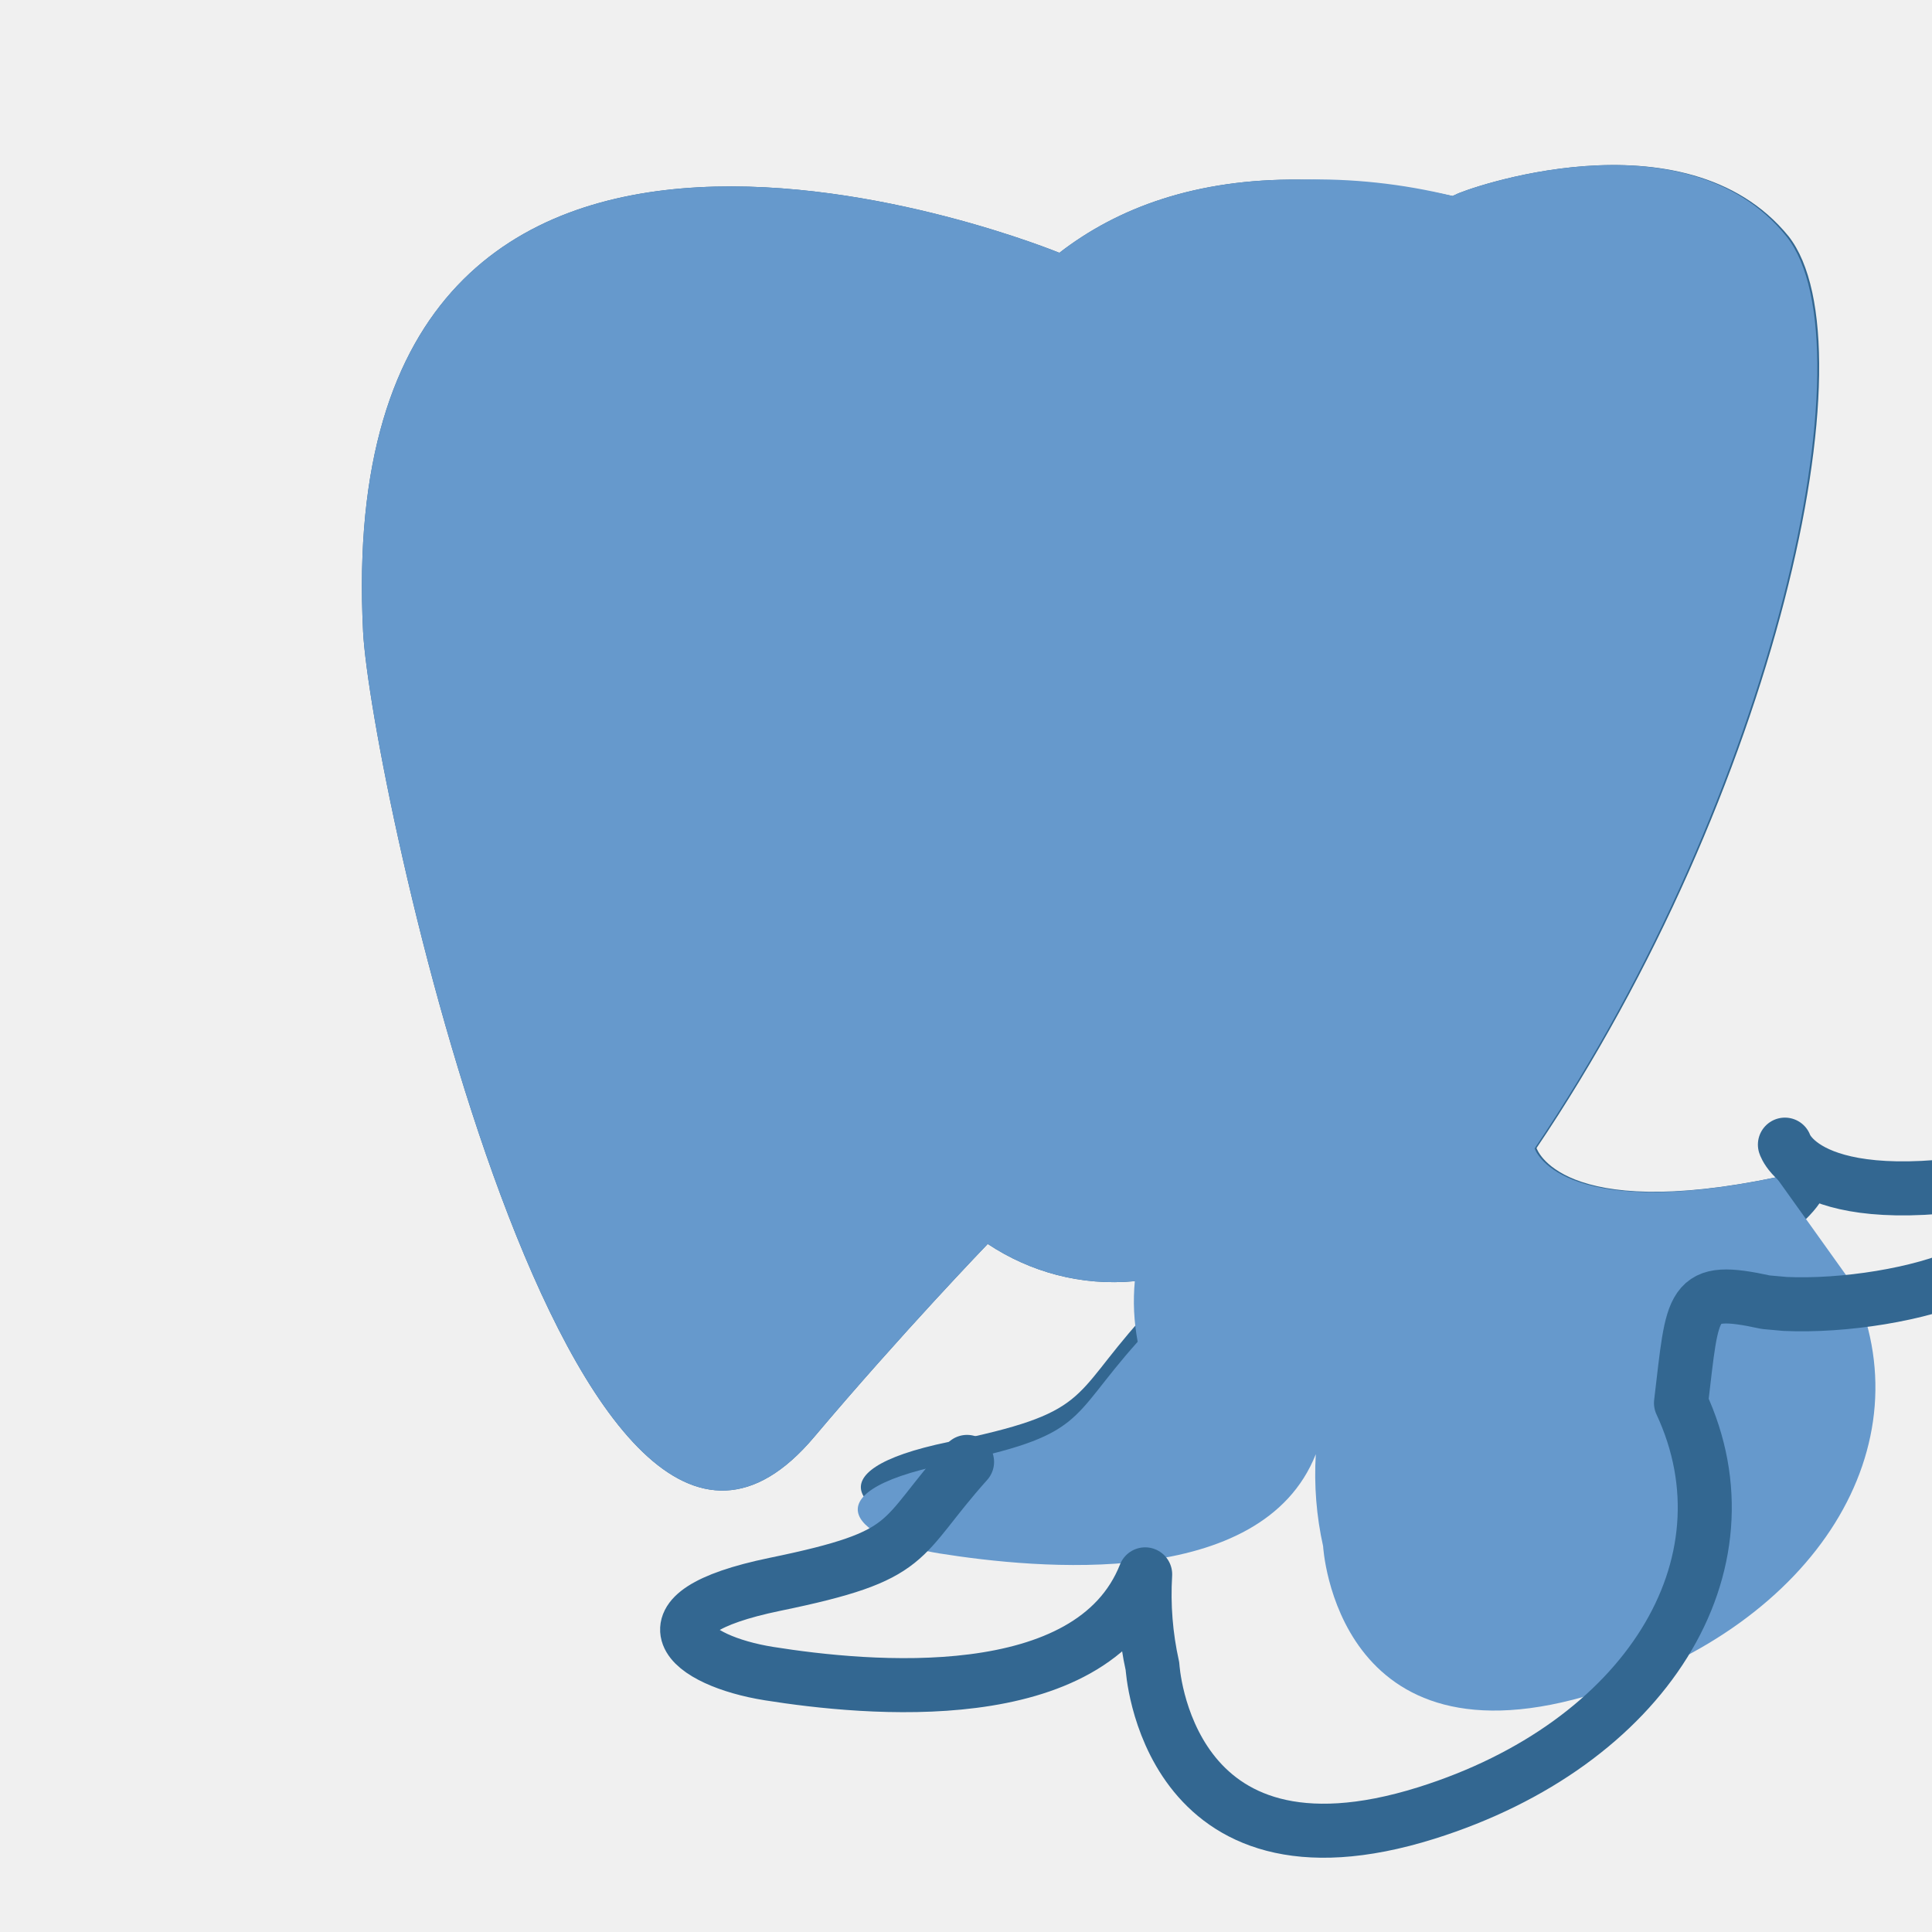
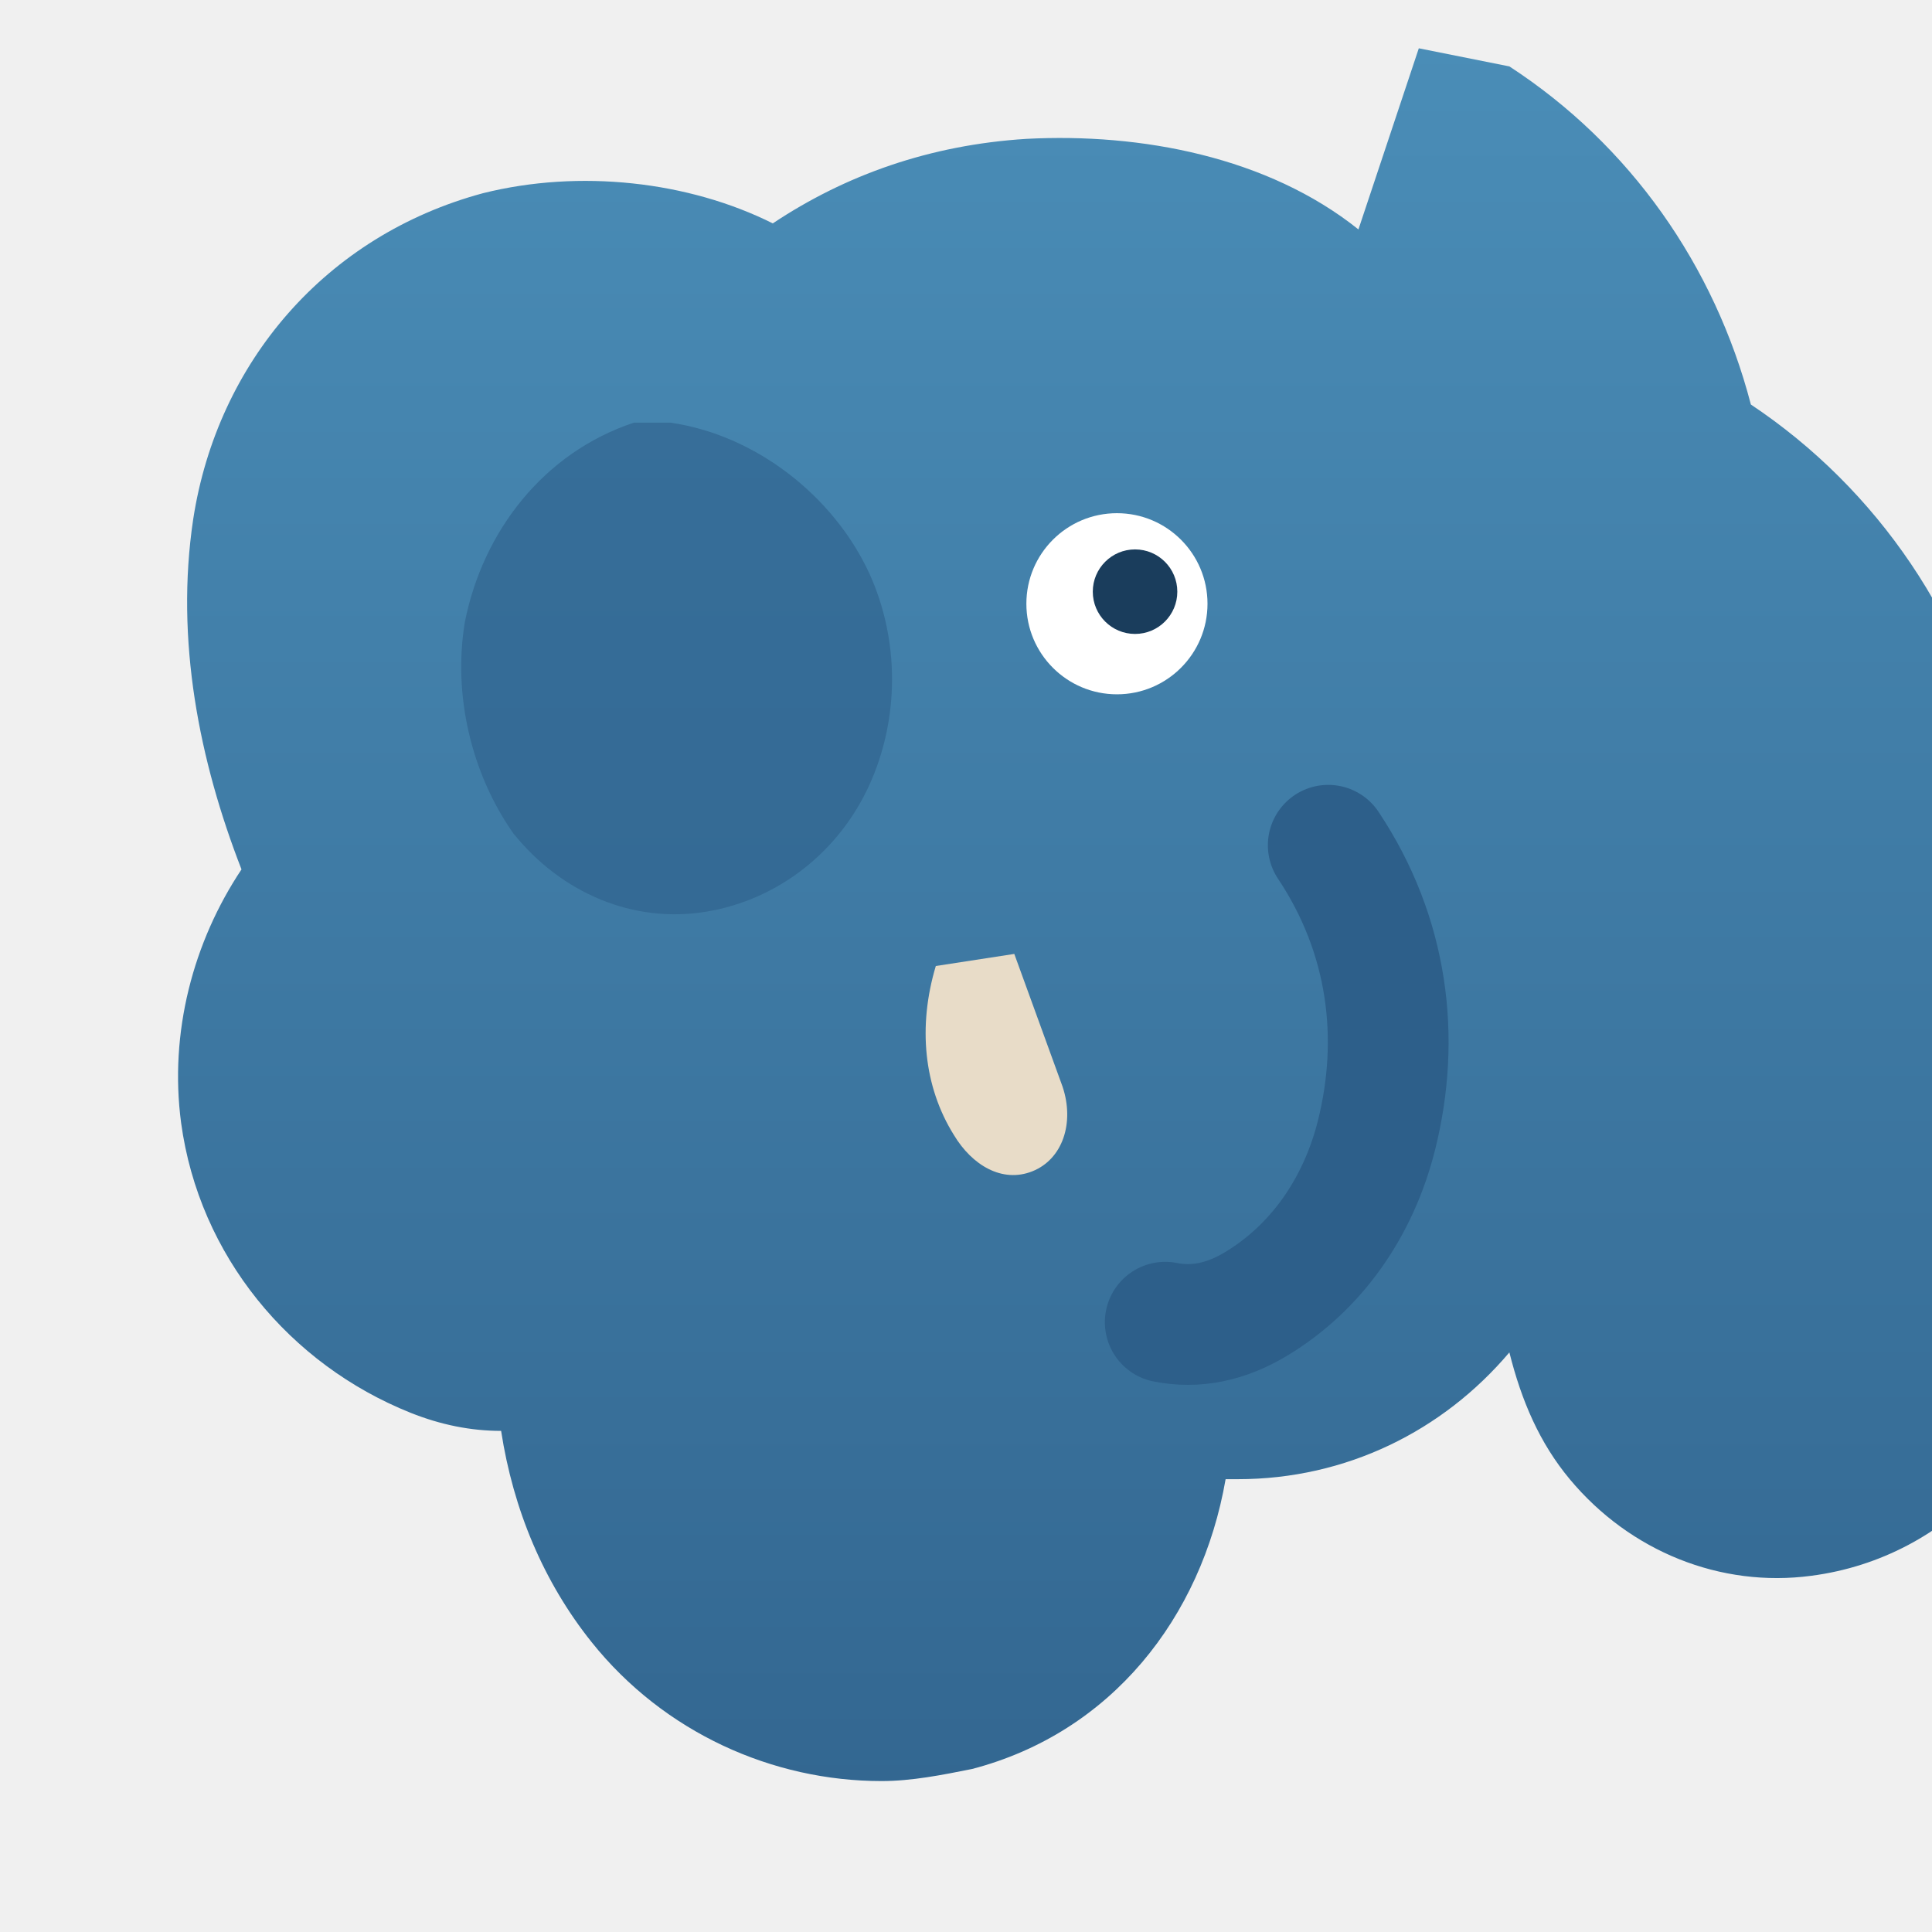
- <svg xmlns="http://www.w3.org/2000/svg" viewBox="0 0 25.6 25.6">
-   <g>
-     <path d="M18.983 18.636c.163-1.357.114-1.555 1.124-1.336l.257.023c.777.035 1.793-.125 2.4-.404 1.285-.588 2.049-1.587.796-1.324-2.893.607-3.2-.383-3.2-.383 3.163-4.688 4.483-10.634 3.338-12.083C22.32 1.44 19.363 2.526 19.29 2.578l-.043.019c-.6-.13-1.272-.21-2.024-.217-1.37-.014-2.412.37-3.186.97 0 0-9.681-3.988-9.226 5.017.097 1.912 2.778 14.467 5.977 10.674 1.17-1.386 2.3-2.558 2.3-2.558.562.372 1.236.56 1.949.493l.055-.048c-.017.178-.01.352.024.556-.94 1.05-.664 1.235-2.545 1.622-1.9.392-1.14 1.014-.08 1.183 1.288.205 4.268.497 4.985-1.315l-.048.188z" fill="#336791" />
-     <path d="M23.535 15.6c-2.893.607-3.2-.383-3.2-.383 3.163-4.688 4.483-10.634 3.338-12.083C22.32 1.44 19.363 2.526 19.29 2.578l-.043.019a7.6 7.6 0 0 0-2.024-.217c-1.37-.014-2.412.37-3.186.97 0 0-9.681-3.988-9.226 5.017.097 1.912 2.778 14.467 5.977 10.674 1.17-1.386 2.3-2.558 2.3-2.558.562.372 1.236.56 1.949.493-.025.267-.013.53.038.803-.94 1.05-.664 1.235-2.545 1.622-1.9.392-1.14 1.014-.08 1.183 1.288.205 4.268.497 4.985-1.315a4.4 4.4 0 0 0 .097 1.22c0 0 .168 3.028 3.63 1.942 2.9-.91 4.38-3.275 3.373-5.432z" fill="#6699cc" />
-     <path d="M12.814 19.371c-.94 1.05-.664 1.235-2.545 1.622-1.9.392-1.14 1.014-.08 1.183 1.288.205 4.268.497 4.985-1.315a4.4 4.4 0 0 0 .097 1.22s.168 3.028 3.63 1.942c2.899-.91 4.38-3.275 3.373-5.432.163-1.357.114-1.555 1.124-1.336l.257.023c.777.035 1.793-.125 2.4-.404 1.285-.588 2.049-1.587.796-1.324-2.893.607-3.2-.383-3.2-.383" fill="none" stroke="#336791" stroke-width=".716" stroke-linecap="round" stroke-linejoin="round" />
-   </g>
+ <svg xmlns="http://www.w3.org/2000/svg" viewBox="0 0 32 32">
+   <defs>
+     <linearGradient id="pg" x1="0" y1="0" x2="0" y2="1">
+       <stop offset="0%" stop-color="#4a8db7" />
+       <stop offset="100%" stop-color="#336791" />
+     </linearGradient>
+   </defs>
+   <path d="M22.5 3.8c-1.5-1.2-3.6-1.6-5.5-1.5-1.6.1-3 .6-4.2 1.4C11.4 3 9.6 2.8 8 3.2 5.4 3.9 3.6 6 3.2 8.6c-.3 2 .1 4 .8 5.8-.8 1.2-1.2 2.7-1 4.2.3 2.2 1.8 4 3.8 4.8.5.2 1 .3 1.5.3.2 1.3.7 2.5 1.5 3.5 1.2 1.5 3 2.3 4.8 2.3.5 0 1-.1 1.5-.2 2.3-.6 3.8-2.5 4.2-4.8h.2c1.8 0 3.4-.8 4.5-2.1.2.8.5 1.5 1 2.1 1 1.2 2.5 1.8 4 1.6 2.3-.3 4-2.2 4.2-4.5.1-1.5-.4-3-1.4-4.1.5-1.5.6-3.1.3-4.7-.5-2.5-2-4.7-4.1-6.1-.6-2.3-2-4.3-4-5.6l-1.5-.3z" fill="url(#pg)" />
+   <path d="M10.5 7c-1.5.5-2.5 1.8-2.8 3.3-.2 1.2.1 2.5.8 3.5.8 1 2 1.5 3.2 1.3 1.2-.2 2.2-1 2.7-2.1.5-1.1.5-2.4 0-3.5-.6-1.3-1.9-2.3-3.3-2.5h-.6z" fill="#2d5f8a" opacity=".6" />
+   <circle cx="18.5" cy="10" r="1.5" fill="#fff" />
+   <circle cx="18.8" cy="9.8" r=".7" fill="#1a3d5c" />
+   <path d="M22 14c1 1.5 1.2 3.2.8 4.8-.3 1.2-1 2.2-2 2.8-.5.3-1 .4-1.5.3" fill="none" stroke="#2d5f8a" stroke-width="2" stroke-linecap="round" />
+   <path d="M15.5 16c-.3 1-.2 2 .3 2.8.3.5.8.8 1.3.6.5-.2.7-.8.5-1.4l-.8-2.2" fill="#e8dcc8" />
</svg>
